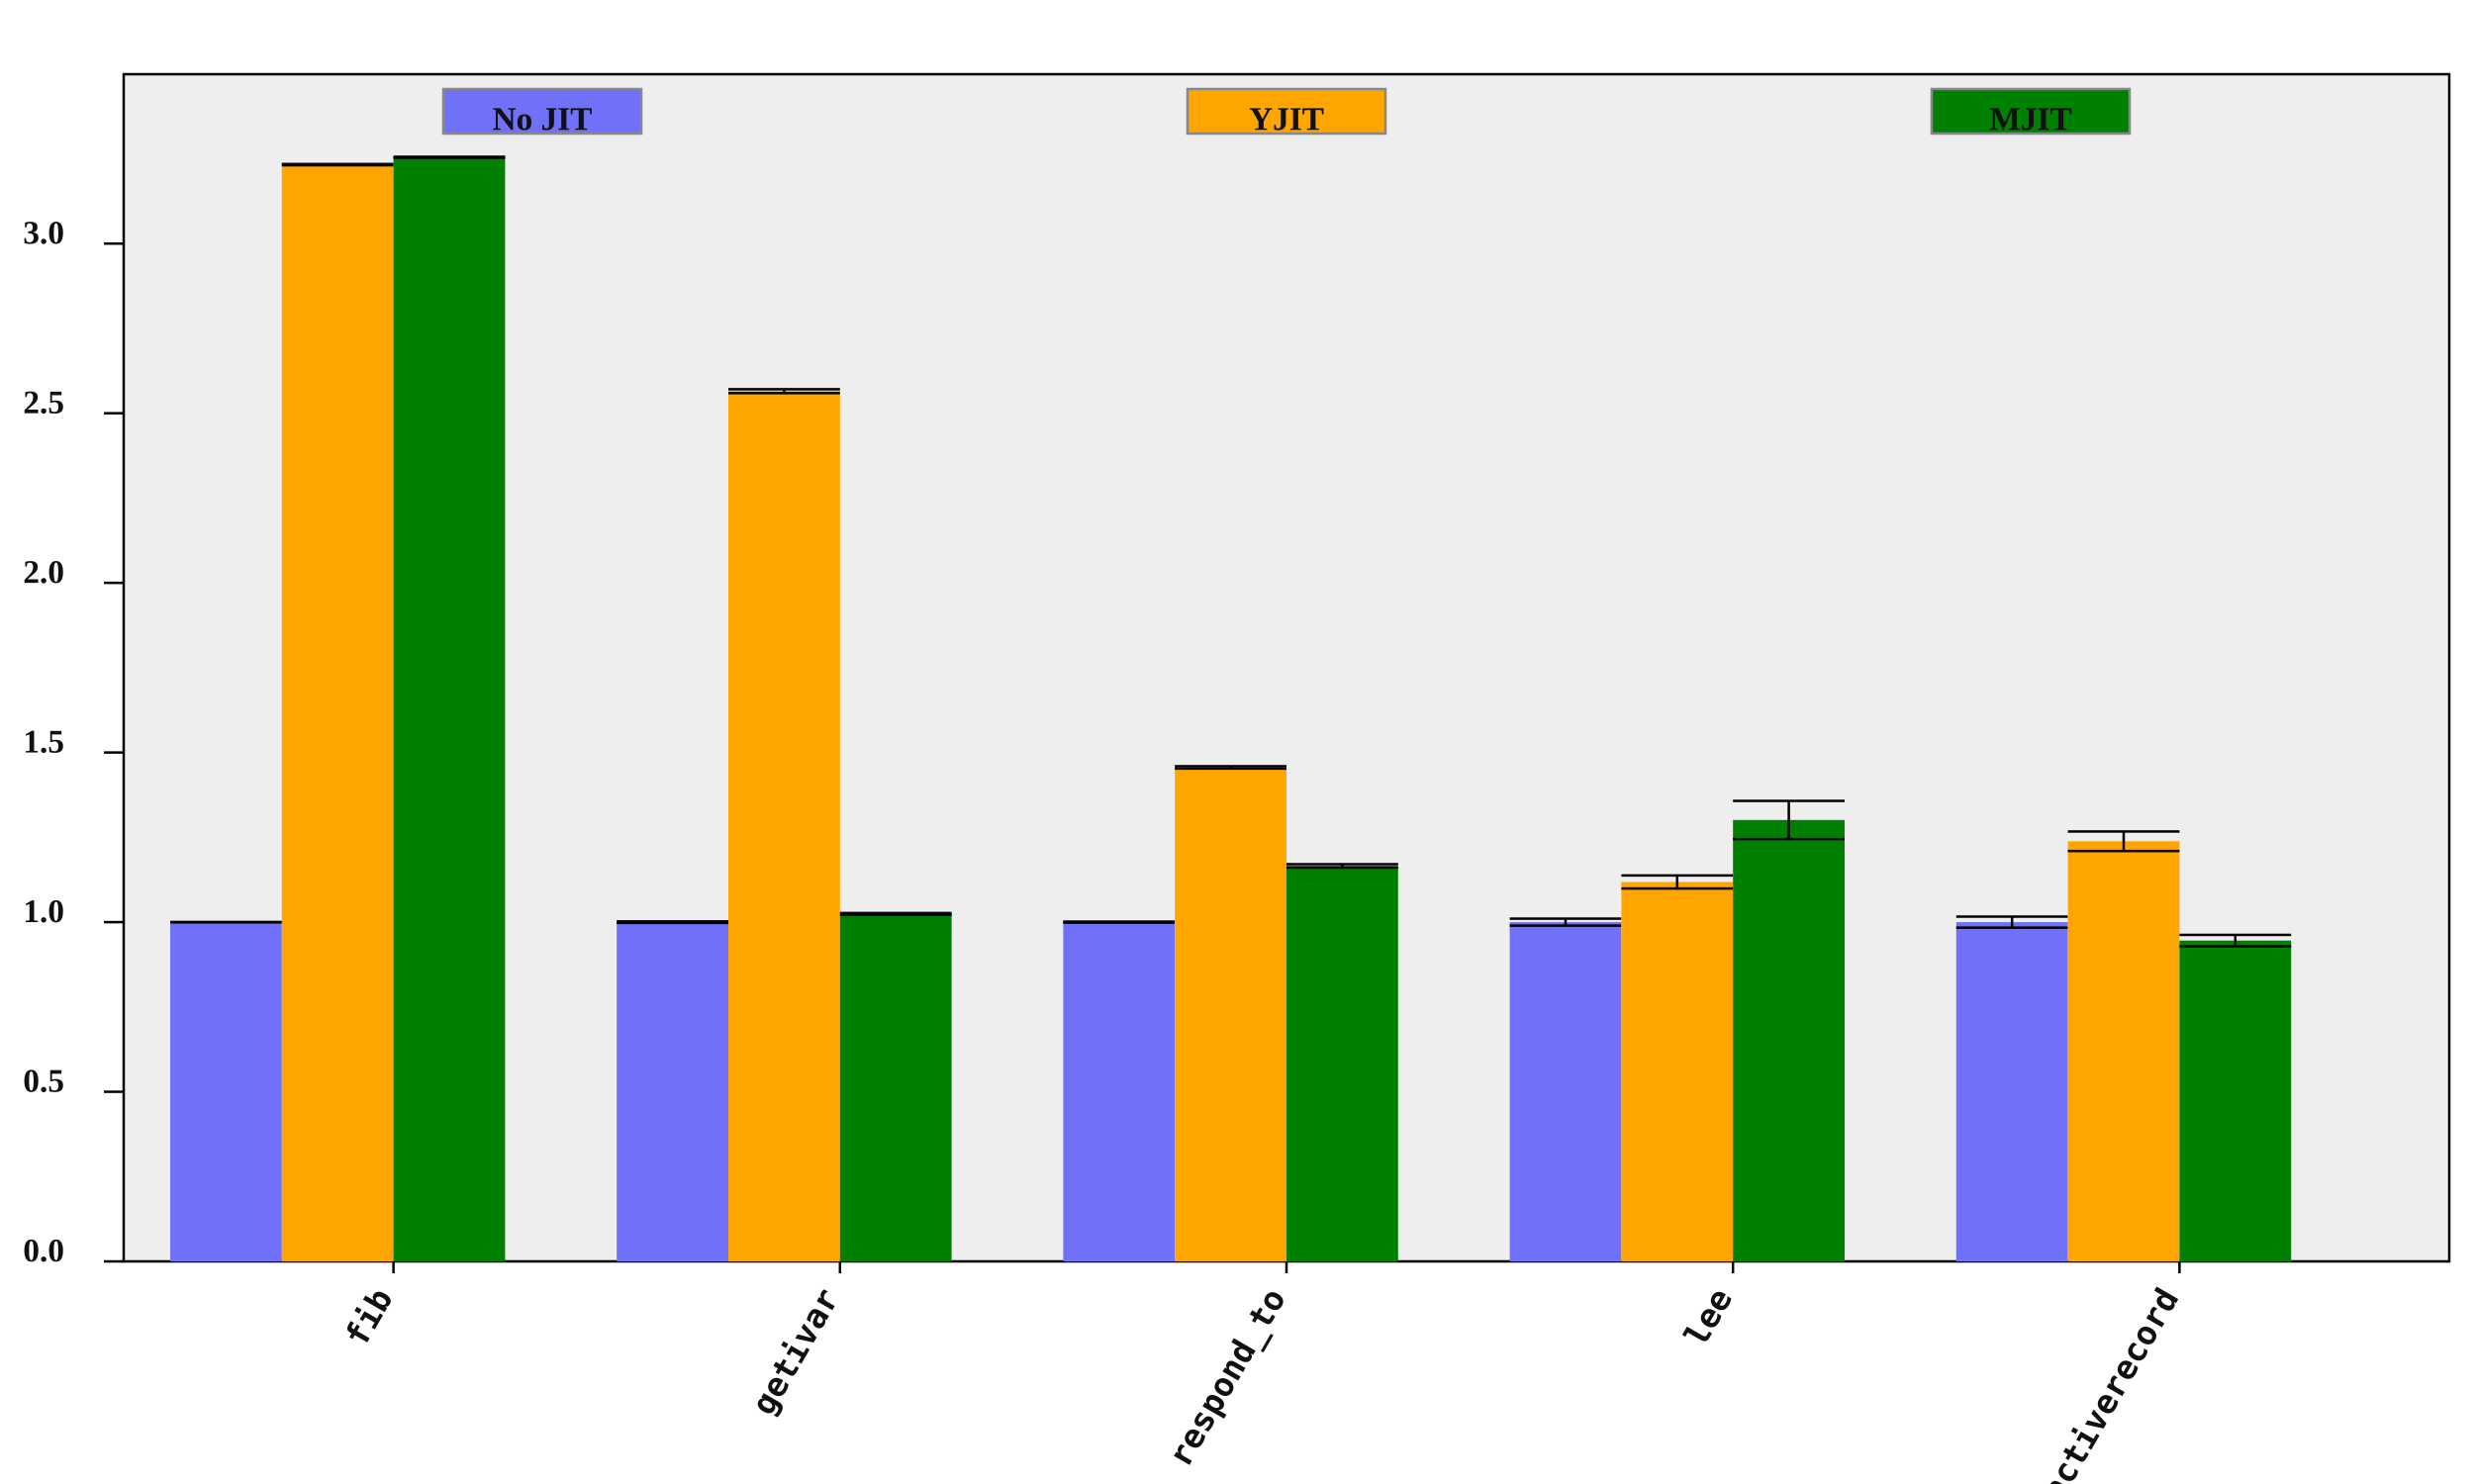
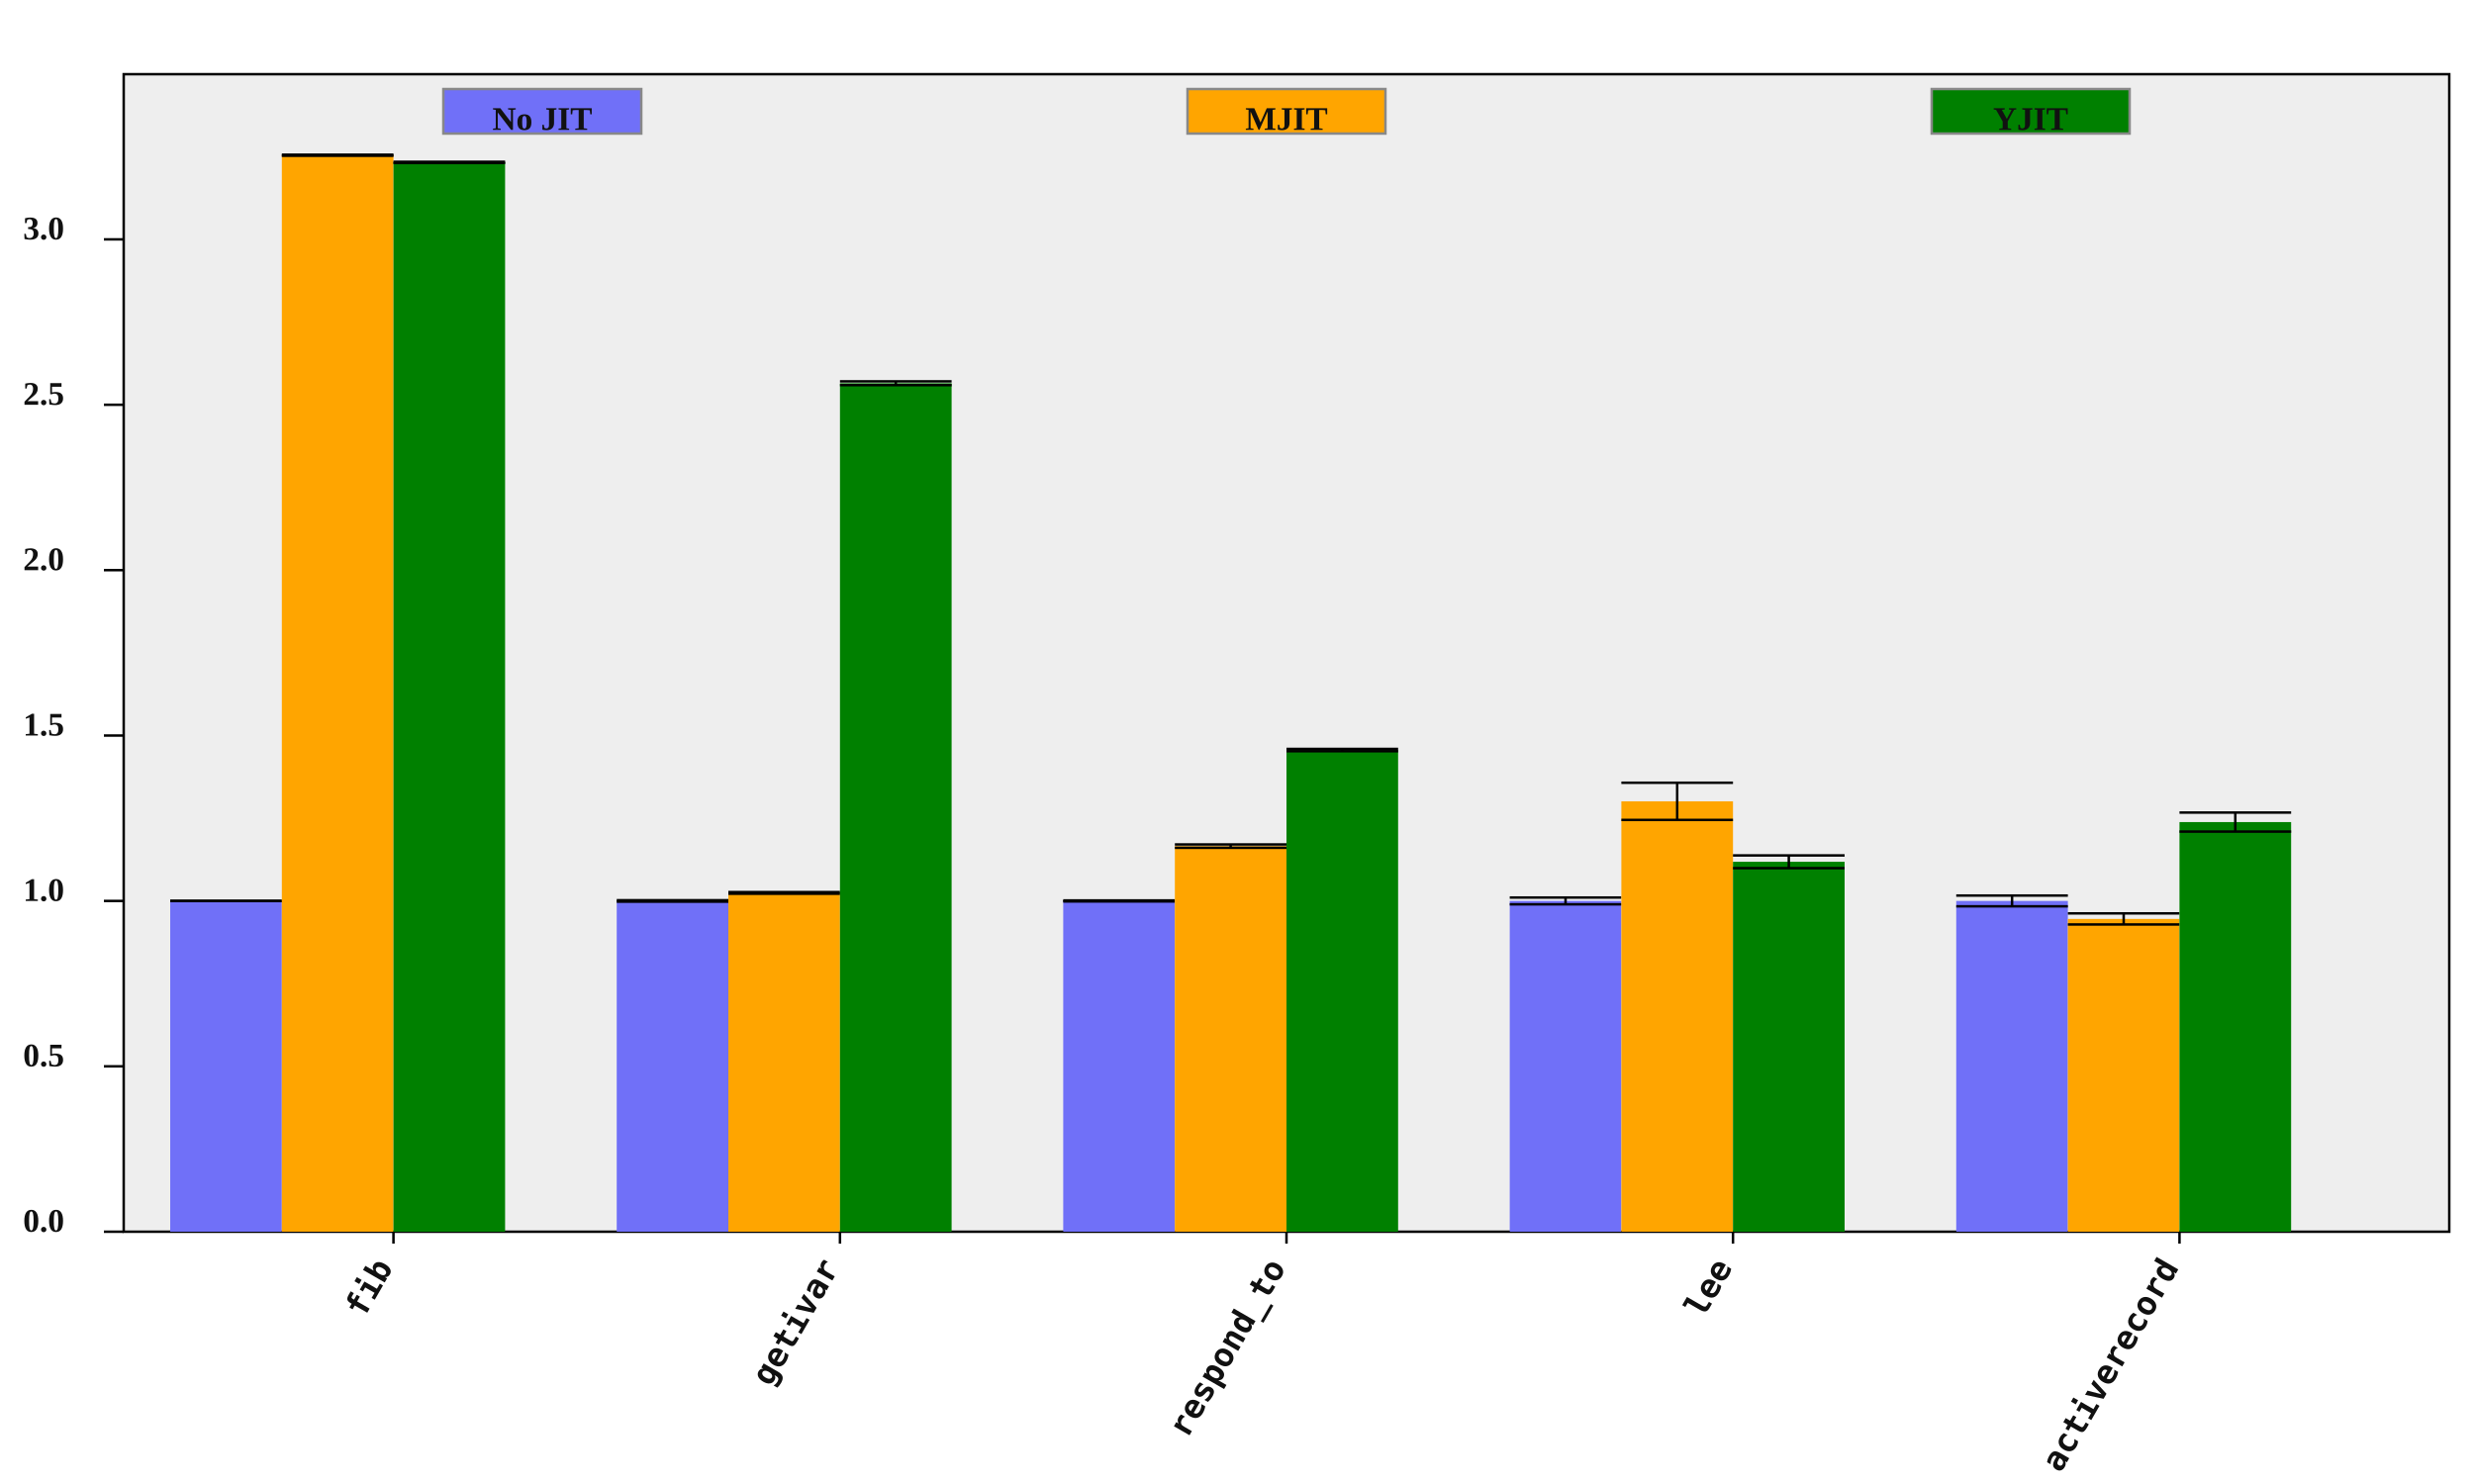
<svg xmlns="http://www.w3.org/2000/svg" viewBox="0 0 1000 600" width="100%" height="100%">
-   <rect x="50.0" y="30.0" width="940.0" height="480" stroke="#000" fill="#EEE" />
-   <line x1="42.0" y1="510" x2="50.0" y2="510" stroke="#000" />
-   <text x="26" y="510" text-anchor="end" font-weight="bold" font-size="small" fill="#111">
+   <rect x="50.0" y="30.0" width="940.0" height="468" stroke="#000" fill="#EEE" />
+   <line x1="42.0" y1="498.0" x2="50.0" y2="498.0" stroke="#000" />
+   <text x="26" y="498.0" text-anchor="end" font-weight="bold" font-size="small" fill="#111">
0.0
</text>
-   <line x1="42.0" y1="441.416" x2="50.0" y2="441.416" stroke="#000" />
-   <text x="26" y="441.416" text-anchor="end" font-weight="bold" font-size="small" fill="#111">
+   <line x1="42.0" y1="431.13" x2="50.0" y2="431.13" stroke="#000" />
+   <text x="26" y="431.13" text-anchor="end" font-weight="bold" font-size="small" fill="#111">
0.5
</text>
-   <line x1="42.0" y1="372.831" x2="50.0" y2="372.831" stroke="#000" />
-   <text x="26" y="372.831" text-anchor="end" font-weight="bold" font-size="small" fill="#111">
+   <line x1="42.0" y1="364.26" x2="50.0" y2="364.26" stroke="#000" />
+   <text x="26" y="364.26" text-anchor="end" font-weight="bold" font-size="small" fill="#111">
1.0
</text>
-   <line x1="42.0" y1="304.247" x2="50.0" y2="304.247" stroke="#000" />
-   <text x="26" y="304.247" text-anchor="end" font-weight="bold" font-size="small" fill="#111">
+   <line x1="42.0" y1="297.391" x2="50.0" y2="297.391" stroke="#000" />
+   <text x="26" y="297.391" text-anchor="end" font-weight="bold" font-size="small" fill="#111">
1.5
</text>
-   <line x1="42.0" y1="235.662" x2="50.0" y2="235.662" stroke="#000" />
-   <text x="26" y="235.662" text-anchor="end" font-weight="bold" font-size="small" fill="#111">
+   <line x1="42.0" y1="230.521" x2="50.0" y2="230.521" stroke="#000" />
+   <text x="26" y="230.521" text-anchor="end" font-weight="bold" font-size="small" fill="#111">
2.0
</text>
-   <line x1="42.0" y1="167.078" x2="50.0" y2="167.078" stroke="#000" />
-   <text x="26" y="167.078" text-anchor="end" font-weight="bold" font-size="small" fill="#111">
+   <line x1="42.0" y1="163.651" x2="50.0" y2="163.651" stroke="#000" />
+   <text x="26" y="163.651" text-anchor="end" font-weight="bold" font-size="small" fill="#111">
2.5
</text>
-   <line x1="42.0" y1="98.493" x2="50.0" y2="98.493" stroke="#000" />
-   <text x="26" y="98.493" text-anchor="end" font-weight="bold" font-size="small" fill="#111">
+   <line x1="42.0" y1="96.781" x2="50.0" y2="96.781" stroke="#000" />
+   <text x="26" y="96.781" text-anchor="end" font-weight="bold" font-size="small" fill="#111">
3.0
</text>
  <rect x="179.2" y="36" width="80.0" height="18.0" fill="#7070f8" stroke="#888" />
  <text x="219.2" y="52.5" font-size="small" text-anchor="middle" font-weight="bold" fill="#111">
No JIT
</text>
  <rect x="480" y="36" width="80.0" height="18.0" fill="orange" stroke="#888" />
  <text x="520" y="52.5" font-size="small" text-anchor="middle" font-weight="bold" fill="#111">
- YJIT
+ MJIT
</text>
  <rect x="780.8" y="36" width="80.0" height="18.0" fill="green" stroke="#888" />
  <text x="820.8" y="52.5" font-size="small" text-anchor="middle" font-weight="bold" fill="#111">
- MJIT
+ YJIT
</text>
-   <rect x="68.8" y="372.831" width="45.12" height="137.169" fill="#7070f8" />
-   <line x1="68.8" y1="372.793" x2="113.92" y2="372.793" stroke="#000" />
-   <line x1="68.8" y1="372.869" x2="113.92" y2="372.869" stroke="#000" />
-   <line x1="91.36" y1="372.793" x2="91.36" y2="372.869" stroke="#000" />
-   <rect x="113.92" y="66.571" width="45.12" height="443.429" fill="orange" />
-   <line x1="113.92" y1="66.319" x2="159.04" y2="66.319" stroke="#000" />
-   <line x1="113.92" y1="66.823" x2="159.04" y2="66.823" stroke="#000" />
-   <line x1="136.48" y1="66.319" x2="136.48" y2="66.823" stroke="#000" />
-   <rect x="159.04" y="63.6" width="45.12" height="446.4" fill="green" />
-   <line x1="159.04" y1="63.378" x2="204.16" y2="63.378" stroke="#000" />
-   <line x1="159.04" y1="63.822" x2="204.16" y2="63.822" stroke="#000" />
-   <line x1="181.6" y1="63.378" x2="181.6" y2="63.822" stroke="#000" />
-   <line x1="159.04" y1="510.0" x2="159.04" y2="514.8" stroke="#000" />
-   <text x="159.04" y="524.4" fill="#111" font-size="small" font-family="monospace" font-weight="bold" text-anchor="end" transform="rotate(-60, 159.04, 524.4)">
+   <rect x="68.8" y="364.26" width="45.12" height="133.74" fill="#7070f8" />
+   <line x1="68.8" y1="364.224" x2="113.92" y2="364.224" stroke="#000" />
+   <line x1="68.8" y1="364.297" x2="113.92" y2="364.297" stroke="#000" />
+   <line x1="91.36" y1="364.224" x2="91.36" y2="364.297" stroke="#000" />
+   <rect x="113.92" y="62.76" width="45.12" height="435.24" fill="orange" />
+   <line x1="113.92" y1="62.544" x2="159.04" y2="62.544" stroke="#000" />
+   <line x1="113.92" y1="62.976" x2="159.04" y2="62.976" stroke="#000" />
+   <line x1="136.48" y1="62.544" x2="136.48" y2="62.976" stroke="#000" />
+   <rect x="159.04" y="65.657" width="45.12" height="432.343" fill="green" />
+   <line x1="159.04" y1="65.411" x2="204.16" y2="65.411" stroke="#000" />
+   <line x1="159.04" y1="65.902" x2="204.16" y2="65.902" stroke="#000" />
+   <line x1="181.6" y1="65.411" x2="181.6" y2="65.902" stroke="#000" />
+   <line x1="159.04" y1="498.0" x2="159.04" y2="502.8" stroke="#000" />
+   <text x="159.04" y="512.4" fill="#111" font-size="small" font-family="monospace" font-weight="bold" text-anchor="end" transform="rotate(-60, 159.04, 512.4)">
fib
</text>
-   <rect x="249.28" y="372.831" width="45.12" height="137.169" fill="#7070f8" />
-   <line x1="249.28" y1="372.532" x2="294.4" y2="372.532" stroke="#000" />
-   <line x1="249.28" y1="373.13" x2="294.4" y2="373.13" stroke="#000" />
-   <line x1="271.84" y1="372.532" x2="271.84" y2="373.13" stroke="#000" />
-   <rect x="294.4" y="158.156" width="45.12" height="351.844" fill="orange" />
-   <line x1="294.4" y1="157.372" x2="339.52" y2="157.372" stroke="#000" />
-   <line x1="294.4" y1="158.941" x2="339.52" y2="158.941" stroke="#000" />
-   <line x1="316.96" y1="157.372" x2="316.96" y2="158.941" stroke="#000" />
-   <rect x="339.52" y="369.502" width="45.12" height="140.498" fill="green" />
-   <line x1="339.52" y1="369.159" x2="384.64" y2="369.159" stroke="#000" />
-   <line x1="339.52" y1="369.845" x2="384.64" y2="369.845" stroke="#000" />
-   <line x1="362.08" y1="369.159" x2="362.08" y2="369.845" stroke="#000" />
-   <line x1="339.52" y1="510.0" x2="339.52" y2="514.8" stroke="#000" />
-   <text x="339.52" y="524.4" fill="#111" font-size="small" font-family="monospace" font-weight="bold" text-anchor="end" transform="rotate(-60, 339.52, 524.4)">
+   <rect x="249.28" y="364.26" width="45.12" height="133.74" fill="#7070f8" />
+   <line x1="249.28" y1="363.969" x2="294.4" y2="363.969" stroke="#000" />
+   <line x1="249.28" y1="364.552" x2="294.4" y2="364.552" stroke="#000" />
+   <line x1="271.84" y1="363.969" x2="271.84" y2="364.552" stroke="#000" />
+   <rect x="294.4" y="361.014" width="45.12" height="136.986" fill="orange" />
+   <line x1="294.4" y1="360.68" x2="339.52" y2="360.68" stroke="#000" />
+   <line x1="294.4" y1="361.349" x2="339.52" y2="361.349" stroke="#000" />
+   <line x1="316.96" y1="360.68" x2="316.96" y2="361.349" stroke="#000" />
+   <rect x="339.52" y="154.952" width="45.12" height="343.048" fill="green" />
+   <line x1="339.52" y1="154.187" x2="384.64" y2="154.187" stroke="#000" />
+   <line x1="339.52" y1="155.717" x2="384.64" y2="155.717" stroke="#000" />
+   <line x1="362.08" y1="154.187" x2="362.08" y2="155.717" stroke="#000" />
+   <line x1="339.52" y1="498.0" x2="339.52" y2="502.8" stroke="#000" />
+   <text x="339.52" y="512.4" fill="#111" font-size="small" font-family="monospace" font-weight="bold" text-anchor="end" transform="rotate(-60, 339.52, 512.4)">
getivar
</text>
-   <rect x="429.76" y="372.831" width="45.12" height="137.169" fill="#7070f8" />
-   <line x1="429.76" y1="372.616" x2="474.88" y2="372.616" stroke="#000" />
-   <line x1="429.76" y1="373.047" x2="474.88" y2="373.047" stroke="#000" />
-   <line x1="452.32" y1="372.616" x2="452.32" y2="373.047" stroke="#000" />
-   <rect x="474.88" y="310.269" width="45.12" height="199.731" fill="orange" />
-   <line x1="474.88" y1="309.79" x2="520" y2="309.79" stroke="#000" />
-   <line x1="474.88" y1="310.747" x2="520" y2="310.747" stroke="#000" />
-   <line x1="497.44" y1="309.79" x2="497.44" y2="310.747" stroke="#000" />
-   <rect x="520" y="350.104" width="45.12" height="159.896" fill="green" />
-   <line x1="520" y1="349.408" x2="565.12" y2="349.408" stroke="#000" />
-   <line x1="520" y1="350.8" x2="565.12" y2="350.8" stroke="#000" />
-   <line x1="542.56" y1="349.408" x2="542.56" y2="350.8" stroke="#000" />
-   <line x1="520" y1="510.0" x2="520" y2="514.8" stroke="#000" />
-   <text x="520" y="524.4" fill="#111" font-size="small" font-family="monospace" font-weight="bold" text-anchor="end" transform="rotate(-60, 520, 524.4)">
+   <rect x="429.76" y="364.26" width="45.12" height="133.74" fill="#7070f8" />
+   <line x1="429.76" y1="364.05" x2="474.88" y2="364.05" stroke="#000" />
+   <line x1="429.76" y1="364.471" x2="474.88" y2="364.471" stroke="#000" />
+   <line x1="452.32" y1="364.05" x2="452.32" y2="364.471" stroke="#000" />
+   <rect x="474.88" y="342.102" width="45.12" height="155.898" fill="orange" />
+   <line x1="474.88" y1="341.423" x2="520" y2="341.423" stroke="#000" />
+   <line x1="474.88" y1="342.78" x2="520" y2="342.78" stroke="#000" />
+   <line x1="497.44" y1="341.423" x2="497.44" y2="342.78" stroke="#000" />
+   <rect x="520" y="303.262" width="45.12" height="194.738" fill="green" />
+   <line x1="520" y1="302.795" x2="565.12" y2="302.795" stroke="#000" />
+   <line x1="520" y1="303.728" x2="565.12" y2="303.728" stroke="#000" />
+   <line x1="542.56" y1="302.795" x2="542.56" y2="303.728" stroke="#000" />
+   <line x1="520" y1="498.0" x2="520" y2="502.8" stroke="#000" />
+   <text x="520" y="512.4" fill="#111" font-size="small" font-family="monospace" font-weight="bold" text-anchor="end" transform="rotate(-60, 520, 512.4)">
respond_to
</text>
-   <rect x="610.24" y="372.831" width="45.12" height="137.169" fill="#7070f8" />
-   <line x1="610.24" y1="371.422" x2="655.36" y2="371.422" stroke="#000" />
-   <line x1="610.24" y1="374.241" x2="655.36" y2="374.241" stroke="#000" />
-   <line x1="632.8" y1="371.422" x2="632.8" y2="374.241" stroke="#000" />
-   <rect x="655.36" y="356.598" width="45.12" height="153.402" fill="orange" />
-   <line x1="655.36" y1="353.958" x2="700.48" y2="353.958" stroke="#000" />
-   <line x1="655.36" y1="359.238" x2="700.48" y2="359.238" stroke="#000" />
-   <line x1="677.92" y1="353.958" x2="677.92" y2="359.238" stroke="#000" />
-   <rect x="700.48" y="331.526" width="45.12" height="178.474" fill="green" />
-   <line x1="700.48" y1="323.818" x2="745.6" y2="323.818" stroke="#000" />
-   <line x1="700.48" y1="339.235" x2="745.6" y2="339.235" stroke="#000" />
-   <line x1="723.04" y1="323.818" x2="723.04" y2="339.235" stroke="#000" />
-   <line x1="700.48" y1="510.0" x2="700.48" y2="514.8" stroke="#000" />
-   <text x="700.48" y="524.4" fill="#111" font-size="small" font-family="monospace" font-weight="bold" text-anchor="end" transform="rotate(-60, 700.48, 524.4)">
+   <rect x="610.24" y="364.26" width="45.12" height="133.74" fill="#7070f8" />
+   <line x1="610.24" y1="362.886" x2="655.36" y2="362.886" stroke="#000" />
+   <line x1="610.24" y1="365.635" x2="655.36" y2="365.635" stroke="#000" />
+   <line x1="632.8" y1="362.886" x2="632.8" y2="365.635" stroke="#000" />
+   <rect x="655.36" y="323.988" width="45.12" height="174.012" fill="orange" />
+   <line x1="655.36" y1="316.473" x2="700.48" y2="316.473" stroke="#000" />
+   <line x1="655.36" y1="331.504" x2="700.48" y2="331.504" stroke="#000" />
+   <line x1="677.92" y1="316.473" x2="677.92" y2="331.504" stroke="#000" />
+   <rect x="700.48" y="348.433" width="45.12" height="149.567" fill="green" />
+   <line x1="700.48" y1="345.859" x2="745.6" y2="345.859" stroke="#000" />
+   <line x1="700.48" y1="351.007" x2="745.6" y2="351.007" stroke="#000" />
+   <line x1="723.04" y1="345.859" x2="723.04" y2="351.007" stroke="#000" />
+   <line x1="700.48" y1="498.0" x2="700.48" y2="502.8" stroke="#000" />
+   <text x="700.48" y="512.4" fill="#111" font-size="small" font-family="monospace" font-weight="bold" text-anchor="end" transform="rotate(-60, 700.48, 512.4)">
lee
</text>
-   <rect x="790.72" y="372.831" width="45.12" height="137.169" fill="#7070f8" />
-   <line x1="790.72" y1="370.598" x2="835.84" y2="370.598" stroke="#000" />
-   <line x1="790.72" y1="375.064" x2="835.84" y2="375.064" stroke="#000" />
-   <line x1="813.28" y1="370.598" x2="813.28" y2="375.064" stroke="#000" />
-   <rect x="835.84" y="340.13" width="45.12" height="169.87" fill="orange" />
-   <line x1="835.84" y1="336.182" x2="880.96" y2="336.182" stroke="#000" />
-   <line x1="835.84" y1="344.078" x2="880.96" y2="344.078" stroke="#000" />
-   <line x1="858.4" y1="336.182" x2="858.4" y2="344.078" stroke="#000" />
-   <rect x="880.96" y="380.291" width="45.12" height="129.709" fill="green" />
-   <line x1="880.96" y1="377.991" x2="926.08" y2="377.991" stroke="#000" />
-   <line x1="880.96" y1="382.59" x2="926.08" y2="382.59" stroke="#000" />
-   <line x1="903.52" y1="377.991" x2="903.52" y2="382.59" stroke="#000" />
-   <line x1="880.96" y1="510.0" x2="880.96" y2="514.8" stroke="#000" />
-   <text x="880.96" y="524.4" fill="#111" font-size="small" font-family="monospace" font-weight="bold" text-anchor="end" transform="rotate(-60, 880.96, 524.4)">
+   <rect x="790.72" y="364.26" width="45.12" height="133.74" fill="#7070f8" />
+   <line x1="790.72" y1="362.083" x2="835.84" y2="362.083" stroke="#000" />
+   <line x1="790.72" y1="366.438" x2="835.84" y2="366.438" stroke="#000" />
+   <line x1="813.28" y1="362.083" x2="813.28" y2="366.438" stroke="#000" />
+   <rect x="835.84" y="371.533" width="45.12" height="126.467" fill="orange" />
+   <line x1="835.84" y1="369.291" x2="880.96" y2="369.291" stroke="#000" />
+   <line x1="835.84" y1="373.775" x2="880.96" y2="373.775" stroke="#000" />
+   <line x1="858.4" y1="369.291" x2="858.4" y2="373.775" stroke="#000" />
+   <rect x="880.96" y="332.377" width="45.12" height="165.623" fill="green" />
+   <line x1="880.96" y1="328.528" x2="926.08" y2="328.528" stroke="#000" />
+   <line x1="880.96" y1="336.226" x2="926.08" y2="336.226" stroke="#000" />
+   <line x1="903.52" y1="328.528" x2="903.52" y2="336.226" stroke="#000" />
+   <line x1="880.96" y1="498.0" x2="880.96" y2="502.8" stroke="#000" />
+   <text x="880.96" y="512.4" fill="#111" font-size="small" font-family="monospace" font-weight="bold" text-anchor="end" transform="rotate(-60, 880.96, 512.4)">
activerecord
</text>
</svg>
